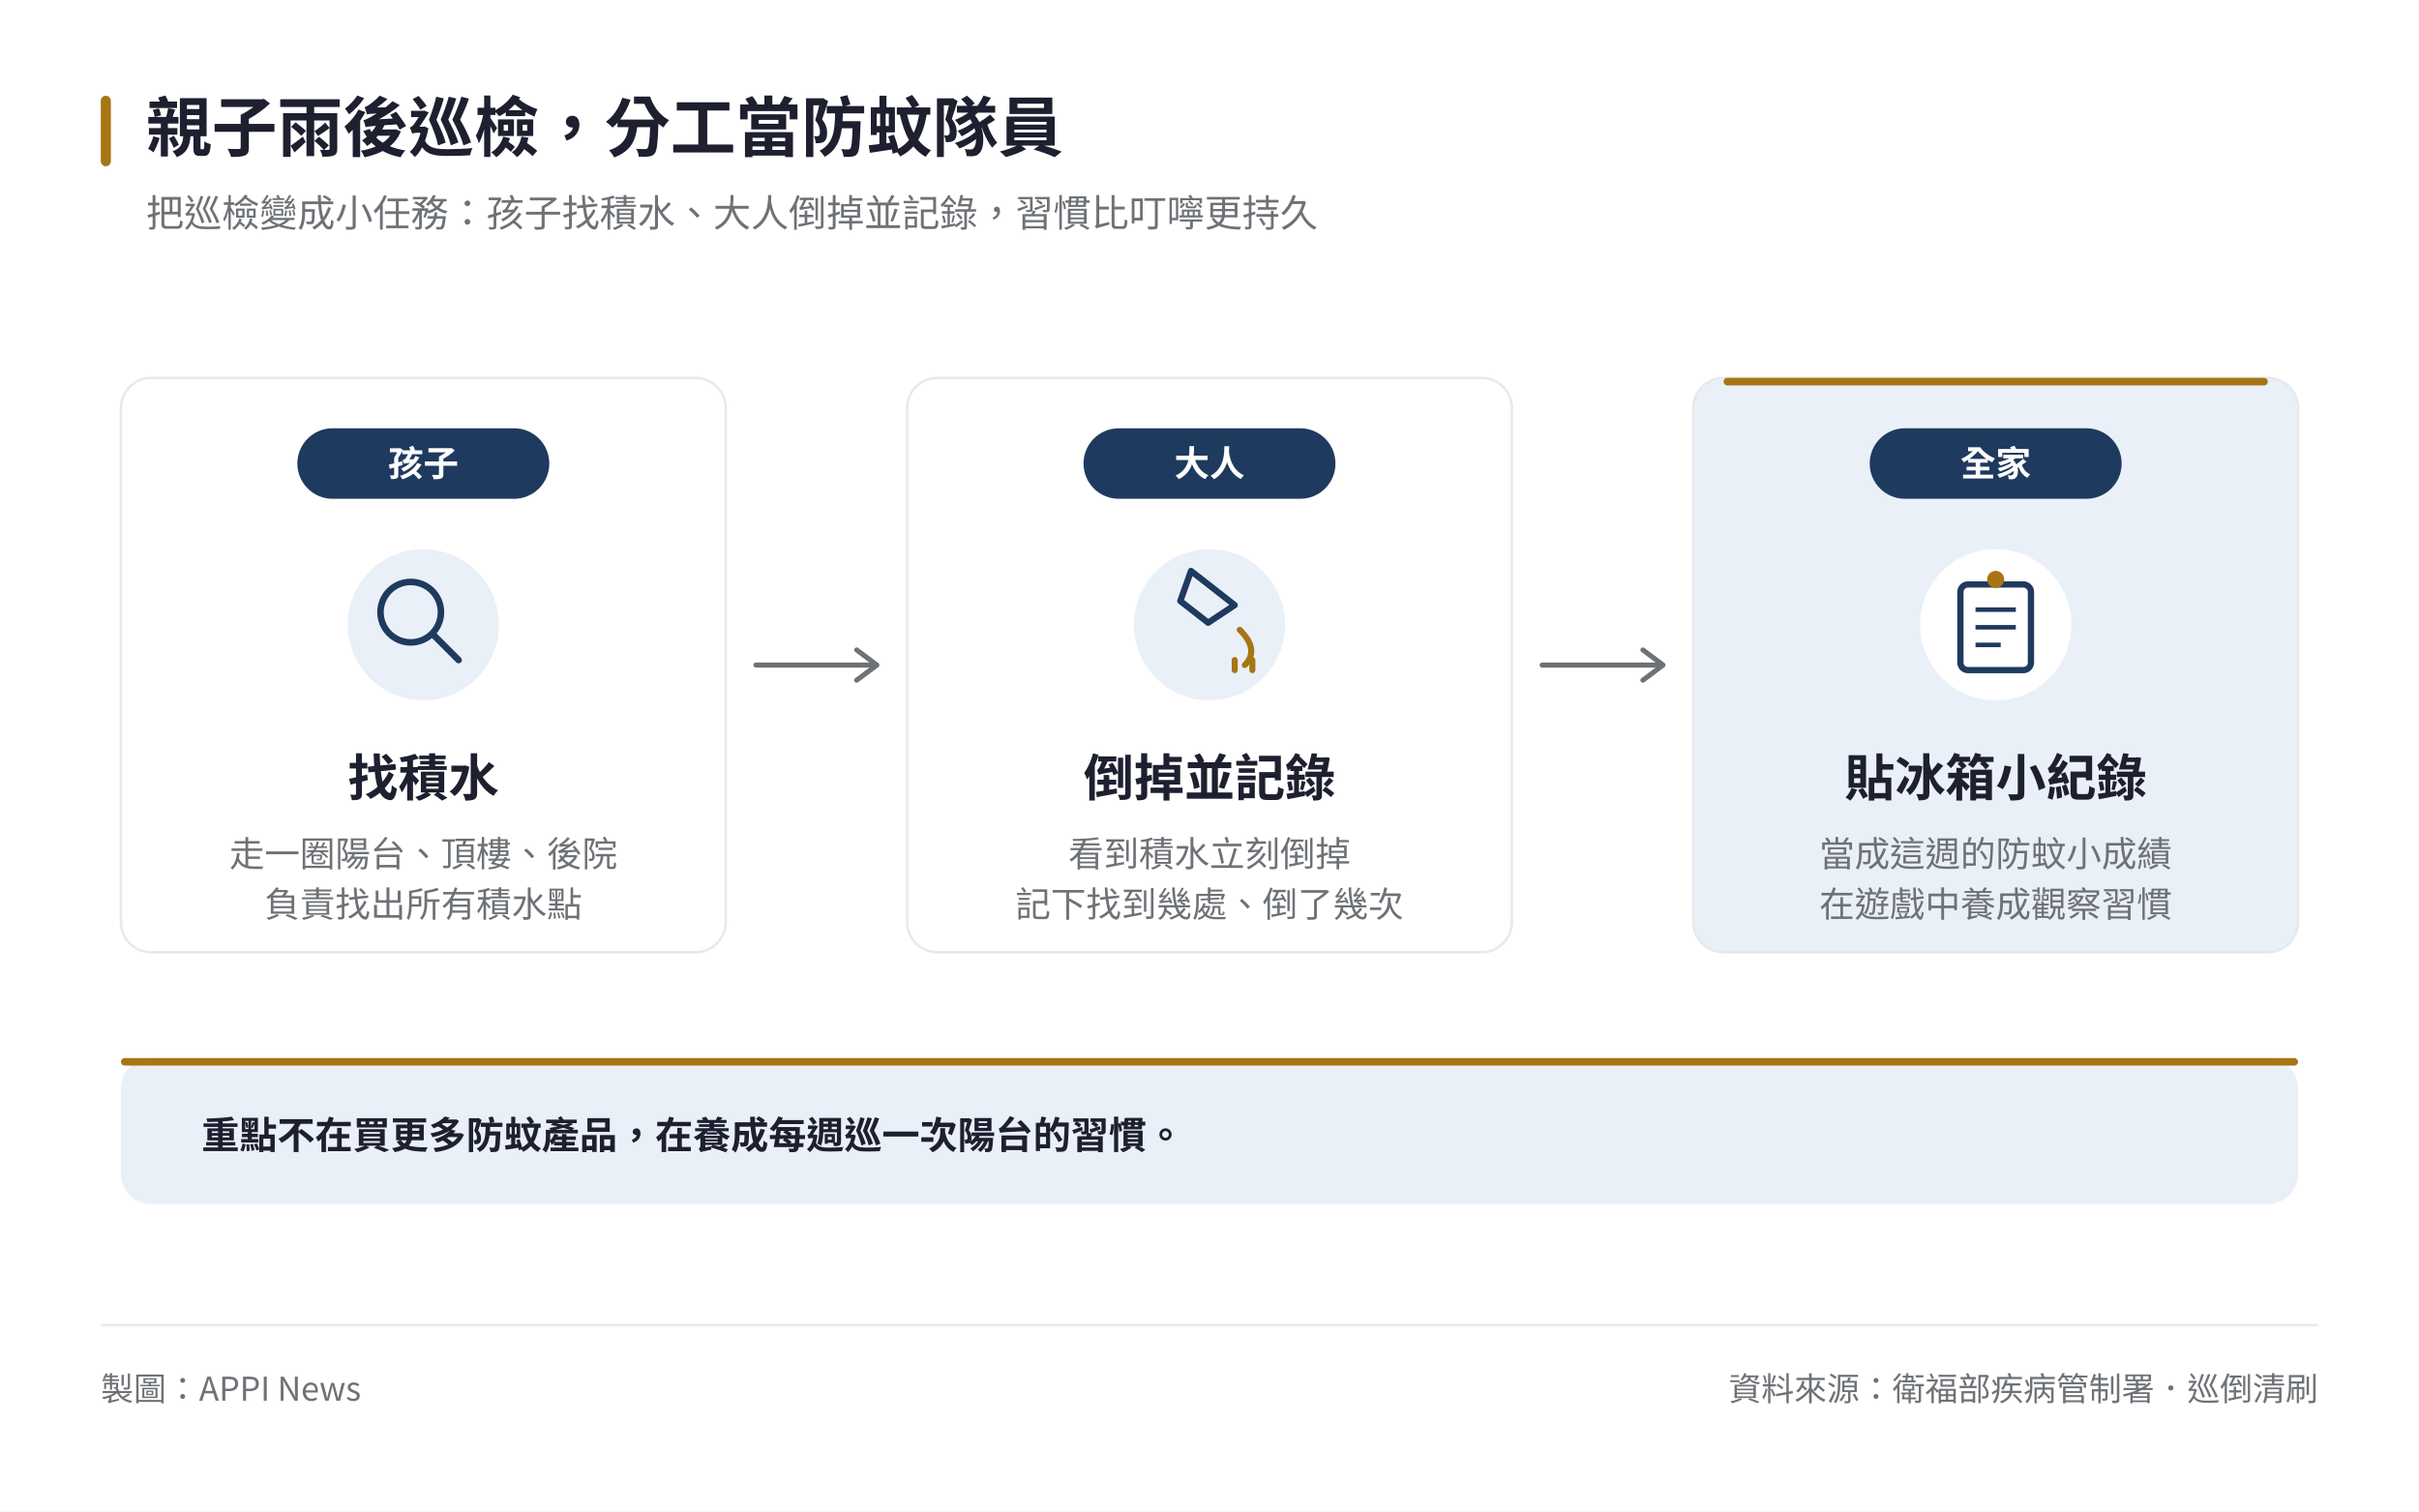
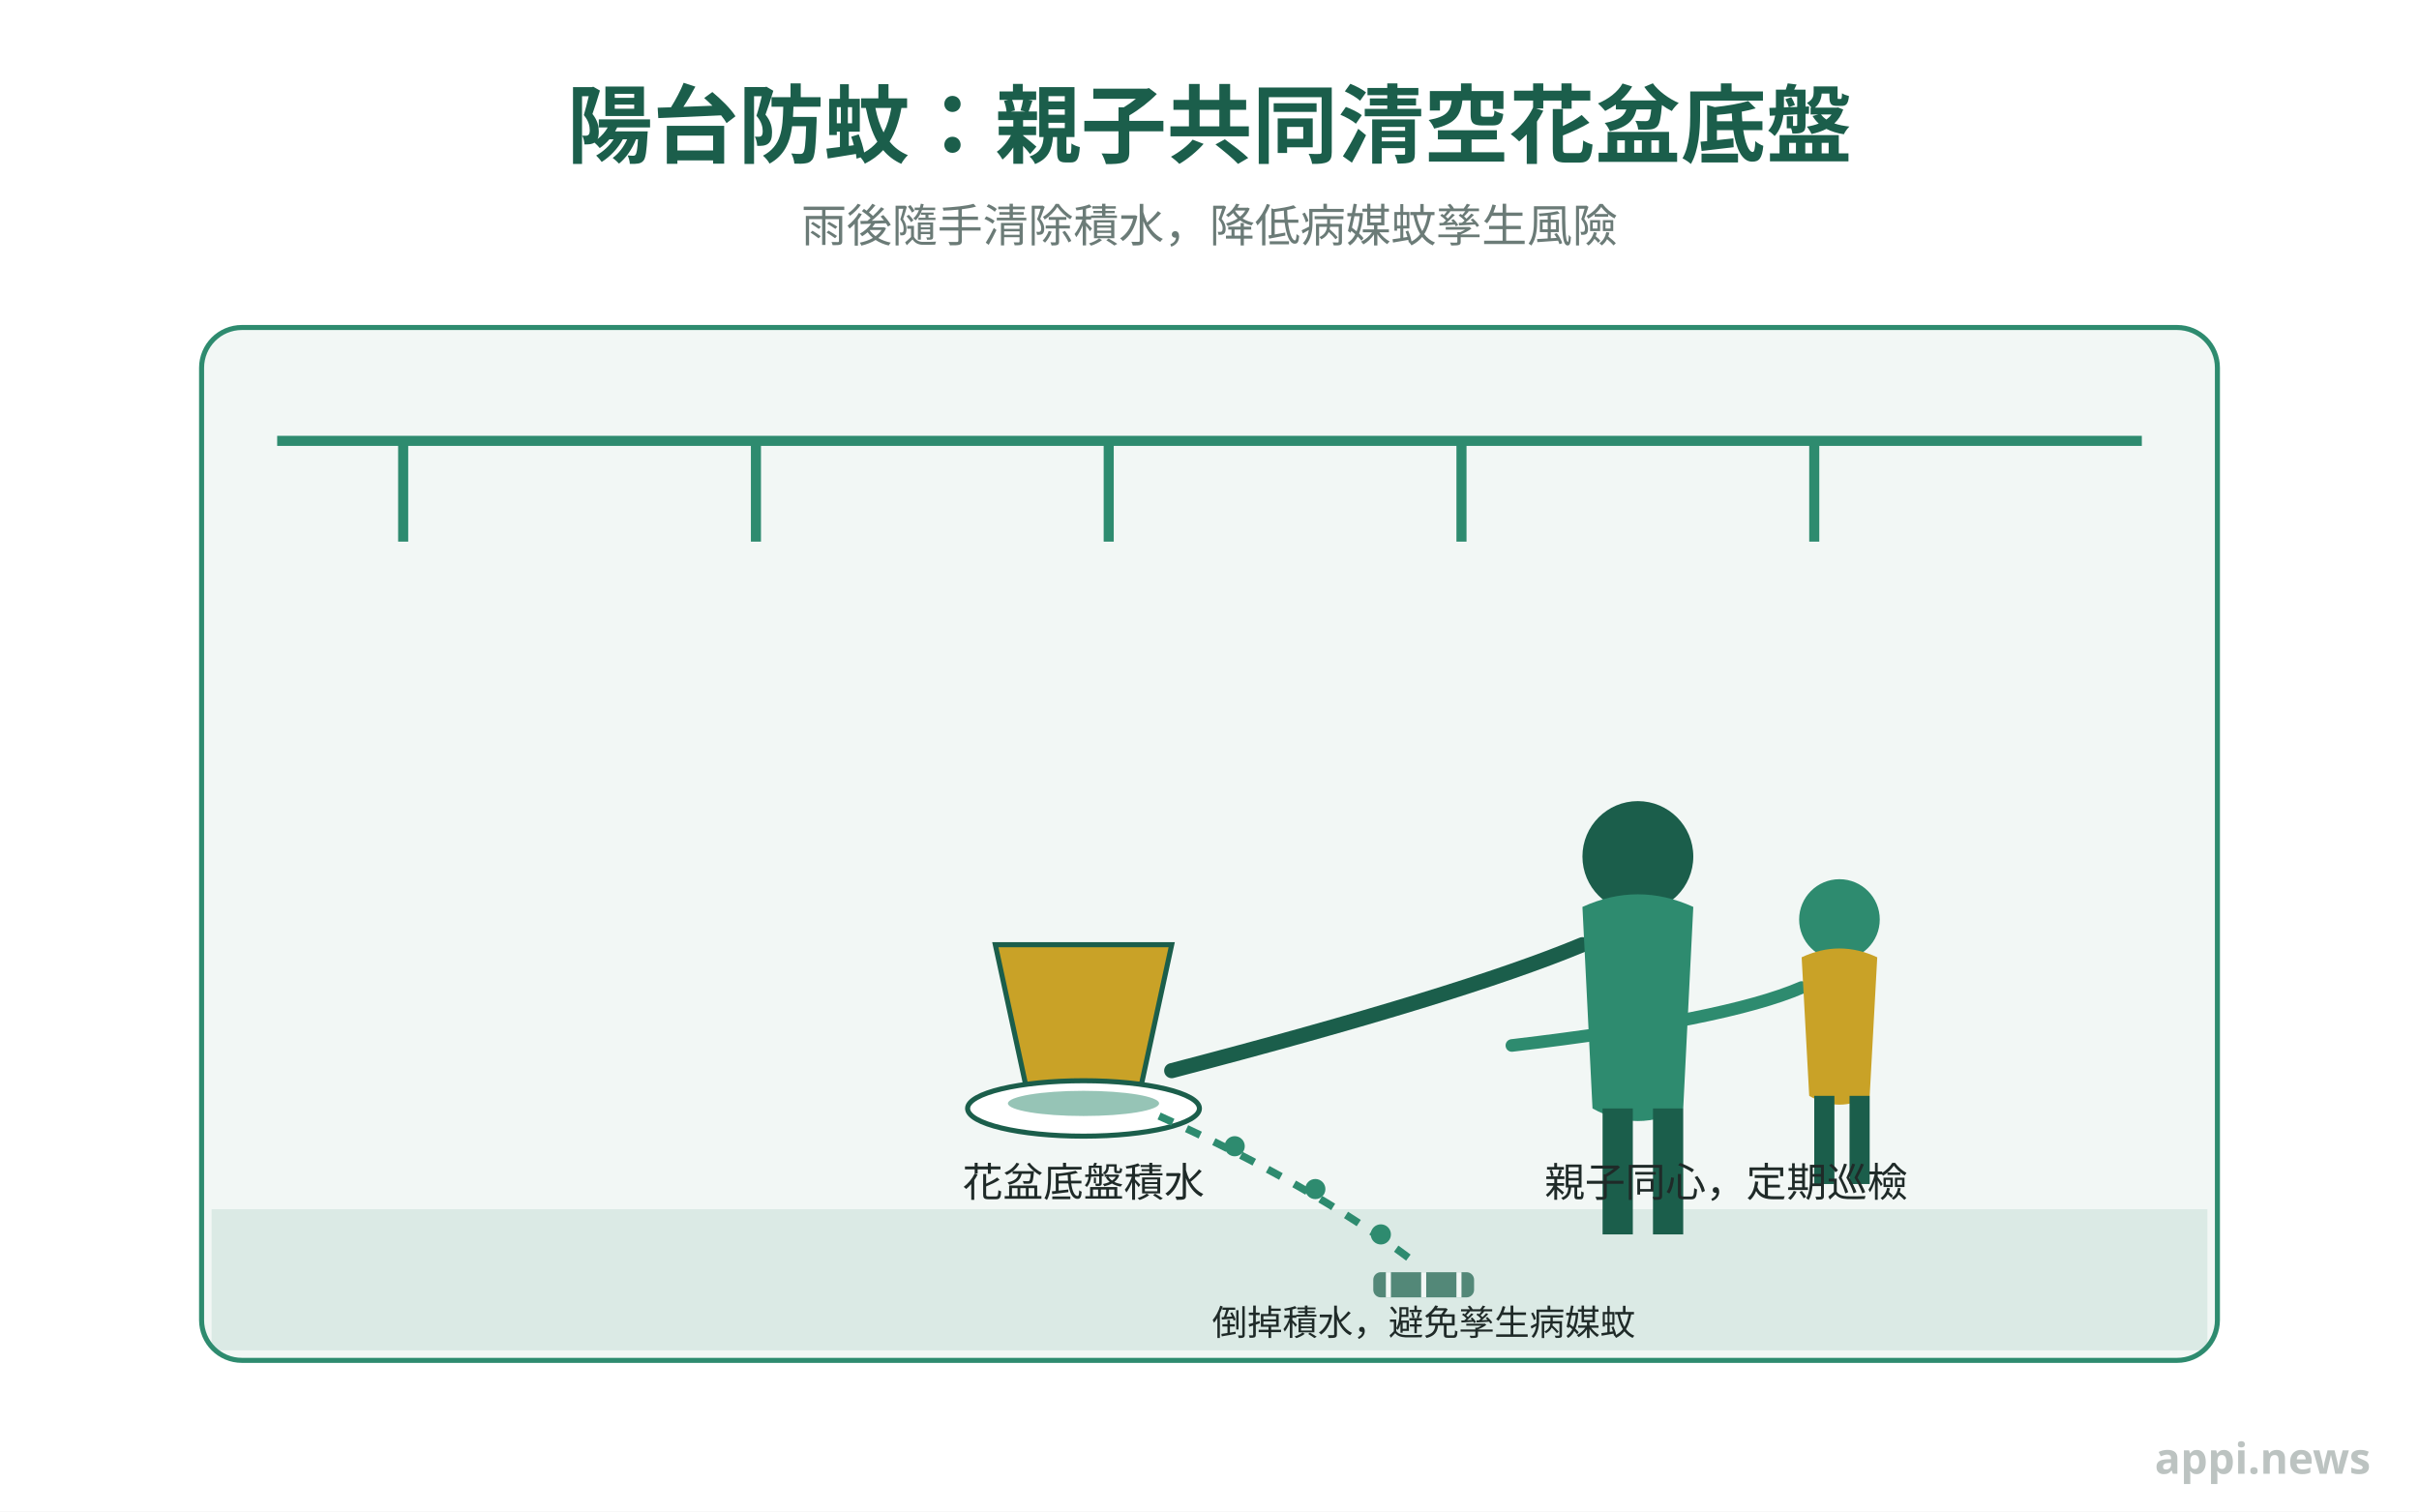
- <svg xmlns="http://www.w3.org/2000/svg" viewBox="0 0 960 600" width="960" height="600" role="img" aria-label="親子雨後巡檢任務分工三步驟：孩子負責找積水、大人倒掉並記錄、全家把成果貼冰箱當作每週小紀錄">
-   <style>
- text{font-family:'Noto Sans TC','PingFang TC','Microsoft JhengHei','Noto Sans CJK TC','Heiti TC',sans-serif;}
- .title{font-size:26px;font-weight:700;fill:#1e2030;}
- .deck{font-size:15px;fill:#6e7276;}
- .badge{font-size:14px;font-weight:700;fill:#ffffff;}
- .name{font-size:20px;font-weight:700;fill:#1e2030;}
- .note{font-size:14px;fill:#6e7276;}
- .take{font-size:15px;font-weight:700;fill:#1e2030;}
- .foot{font-size:13px;fill:#6e7276;}
- </style>
-   <rect width="960" height="600" fill="#ffffff" />
-   <rect x="40" y="38" width="4" height="28" rx="2" fill="#a87515" />
-   <text x="58" y="60" class="title">親子雨後巡檢，分工當防蚊隊員</text>
-   <text x="58" y="90" class="deck">把巡檢變成小任務：孩子找積水、大人倒掉並記錄，習慣比叮嚀更持久</text>
-   <rect x="48" y="150" width="240" height="228" rx="12" fill="#ffffff" stroke="#e8e9ed" stroke-width="1" />
-   <rect x="118" y="170" width="100" height="28" rx="14" fill="#1f3a5f" />
-   <text x="168" y="189" text-anchor="middle" class="badge">孩子</text>
-   <circle cx="168" cy="248" r="30" fill="#eaf0f8" />
-   <circle cx="163" cy="243" r="12" fill="none" stroke="#1f3a5f" stroke-width="2.6" />
-   <line x1="172" y1="252" x2="182" y2="262" stroke="#1f3a5f" stroke-width="2.6" stroke-linecap="round" />
-   <text x="168" y="316" text-anchor="middle" class="name">找積水</text>
-   <text x="168" y="344" text-anchor="middle" class="note">走一圈陽台、頂樓、後院</text>
-   <text x="168" y="364" text-anchor="middle" class="note">負責找出所有積水點</text>
-   <g stroke="#6e7276" stroke-width="2" fill="none" stroke-linecap="round" stroke-linejoin="round">
-     <line x1="300" y1="264" x2="346" y2="264" />
-     <path d="M340 258 L348 264 L340 270" />
-   </g>
-   <rect x="360" y="150" width="240" height="228" rx="12" fill="#ffffff" stroke="#e8e9ed" stroke-width="1" />
-   <rect x="430" y="170" width="100" height="28" rx="14" fill="#1f3a5f" />
-   <text x="480" y="189" text-anchor="middle" class="badge">大人</text>
-   <circle cx="480" cy="248" r="30" fill="#eaf0f8" />
-   <path d="M466 234 L488 234 L484 246 L470 246 Z" fill="none" stroke="#1f3a5f" stroke-width="2.5" stroke-linejoin="round" transform="rotate(38 480 240)" />
-   <path d="M492 250 Q500 258 494 264" fill="none" stroke="#a87515" stroke-width="2.4" stroke-linecap="round" />
-   <line x1="490" y1="262" x2="490" y2="266" stroke="#a87515" stroke-width="2.4" stroke-linecap="round" />
-   <line x1="497" y1="262" x2="497" y2="266" stroke="#a87515" stroke-width="2.4" stroke-linecap="round" />
-   <text x="480" y="316" text-anchor="middle" class="name">倒掉並記錄</text>
-   <text x="480" y="344" text-anchor="middle" class="note">看到積水立刻倒掉</text>
-   <text x="480" y="364" text-anchor="middle" class="note">記下找到幾處、倒了幾次</text>
-   <g stroke="#6e7276" stroke-width="2" fill="none" stroke-linecap="round" stroke-linejoin="round">
-     <line x1="612" y1="264" x2="658" y2="264" />
-     <path d="M652 258 L660 264 L652 270" />
-   </g>
-   <rect x="672" y="150" width="240" height="228" rx="12" fill="#eaf0f8" stroke="#e8e9ed" stroke-width="1" />
-   <rect x="684" y="150" width="216" height="3" rx="1.5" fill="#a87515" />
-   <rect x="742" y="170" width="100" height="28" rx="14" fill="#1f3a5f" />
-   <text x="792" y="189" text-anchor="middle" class="badge">全家</text>
-   <circle cx="792" cy="248" r="30" fill="#ffffff" />
-   <rect x="778" y="232" width="28" height="34" rx="3" fill="none" stroke="#1f3a5f" stroke-width="2.5" />
-   <line x1="784" y1="242" x2="800" y2="242" stroke="#1f3a5f" stroke-width="1.8" />
-   <line x1="784" y1="249" x2="800" y2="249" stroke="#1f3a5f" stroke-width="1.8" />
-   <line x1="784" y1="256" x2="794" y2="256" stroke="#1f3a5f" stroke-width="1.8" />
-   <circle cx="792" cy="230" r="3.4" fill="#a87515" />
-   <text x="792" y="316" text-anchor="middle" class="name">貼冰箱小紀錄</text>
-   <text x="792" y="344" text-anchor="middle" class="note">當成這週的防蚊小成績</text>
-   <text x="792" y="364" text-anchor="middle" class="note">在遊戲中養成觀察習慣</text>
-   <rect x="48" y="420" width="864" height="58" rx="12" fill="#eaf0f8" />
-   <rect x="48" y="420" width="864" height="3" rx="1.5" fill="#a87515" />
-   <text x="80" y="456" class="take">重點不在買更多防蚊產品，在養成每週巡一次陽台的習慣。</text>
-   <line x1="40" y1="526" x2="920" y2="526" stroke="#e8e9ed" stroke-width="1" />
-   <text x="40" y="556" class="foot">製圖：APPI News</text>
-   <text x="920" y="556" text-anchor="end" class="foot">資料來源：衛福部疾病管制署．巡倒清刷</text>
+ <svg xmlns="http://www.w3.org/2000/svg" viewBox="0 0 960 600" width="960" height="600">
+   <rect x="0" y="0" width="960" height="600" fill="#FFFFFF" />
+   <text x="480" y="62" text-anchor="middle" font-family="sans-serif" font-size="34" font-weight="bold" fill="#1B5E4B">陽台防蚊：親子共同清空花盆底盤</text>
+   <text x="480" y="96" text-anchor="middle" font-family="sans-serif" font-size="18" fill="#6B7B77">雨後隨手清除積水，降低病媒蚊孳生風險</text>
+   <rect x="80" y="130" width="800" height="410" rx="16" fill="#F2F7F5" stroke="#2E8B6F" stroke-width="2" />
+   <line x1="110" y1="175" x2="850" y2="175" stroke="#2E8B6F" stroke-width="4" />
+   <line x1="160" y1="175" x2="160" y2="215" stroke="#2E8B6F" stroke-width="4" />
+   <line x1="300" y1="175" x2="300" y2="215" stroke="#2E8B6F" stroke-width="4" />
+   <line x1="440" y1="175" x2="440" y2="215" stroke="#2E8B6F" stroke-width="4" />
+   <line x1="580" y1="175" x2="580" y2="215" stroke="#2E8B6F" stroke-width="4" />
+   <line x1="720" y1="175" x2="720" y2="215" stroke="#2E8B6F" stroke-width="4" />
+   <rect x="84" y="480" width="792" height="56" fill="#2E8B6F" fill-opacity="0.12" />
+   <path d="M395,375 L465,375 L452,435 L408,435 Z" fill="#C9A227" stroke="#1B5E4B" stroke-width="2" />
+   <ellipse cx="430" cy="440" rx="46" ry="11" fill="#FFFFFF" stroke="#1B5E4B" stroke-width="2" />
+   <ellipse cx="430" cy="438" rx="30" ry="5" fill="#2E8B6F" fill-opacity="0.5" />
+   <path d="M460,443 Q520,470 560,500" fill="none" stroke="#2E8B6F" stroke-width="3" stroke-dasharray="6,6" />
+   <circle cx="490" cy="455" r="4" fill="#2E8B6F" />
+   <circle cx="522" cy="472" r="4" fill="#2E8B6F" />
+   <circle cx="548" cy="490" r="4" fill="#2E8B6F" />
+   <rect x="545" y="505" width="40" height="10" rx="3" fill="#1B5E4B" fill-opacity="0.7" />
+   <line x1="551" y1="505" x2="551" y2="515" stroke="#F2F7F5" stroke-width="2" />
+   <line x1="565" y1="505" x2="565" y2="515" stroke="#F2F7F5" stroke-width="2" />
+   <line x1="579" y1="505" x2="579" y2="515" stroke="#F2F7F5" stroke-width="2" />
+   <path d="M628,375 Q580,395 465,425" fill="none" stroke="#1B5E4B" stroke-width="6" stroke-linecap="round" />
+   <circle cx="650" cy="340" r="22" fill="#1B5E4B" />
+   <path d="M628,360 Q650,350 672,360 L668,440 Q650,450 632,440 Z" fill="#2E8B6F" />
+   <rect x="636" y="440" width="12" height="50" fill="#1B5E4B" />
+   <rect x="656" y="440" width="12" height="50" fill="#1B5E4B" />
+   <path d="M715,392 Q685,405 600,415" fill="none" stroke="#2E8B6F" stroke-width="5" stroke-linecap="round" />
+   <circle cx="730" cy="365" r="16" fill="#2E8B6F" />
+   <path d="M715,380 Q730,373 745,380 L742,435 Q730,442 718,435 Z" fill="#C9A227" />
+   <rect x="720" y="435" width="8" height="35" fill="#1B5E4B" />
+   <rect x="734" y="435" width="8" height="35" fill="#1B5E4B" />
+   <text x="430" y="475" text-anchor="middle" font-family="sans-serif" font-size="16" fill="#1F2A28">花盆底盤積水</text>
+   <text x="565" y="530" text-anchor="middle" font-family="sans-serif" font-size="14" fill="#1F2A28">倒掉積水，避免孳生病媒蚊</text>
+   <text x="685" y="475" text-anchor="middle" font-family="sans-serif" font-size="16" fill="#1F2A28">親子同心，定期巡檢</text>
+   <text x="940.8" y="585" text-anchor="end" font-family="sans-serif" font-size="17" fill="#6B7B77" fill-opacity="0.45" font-weight="600">appi.news</text>
</svg>
